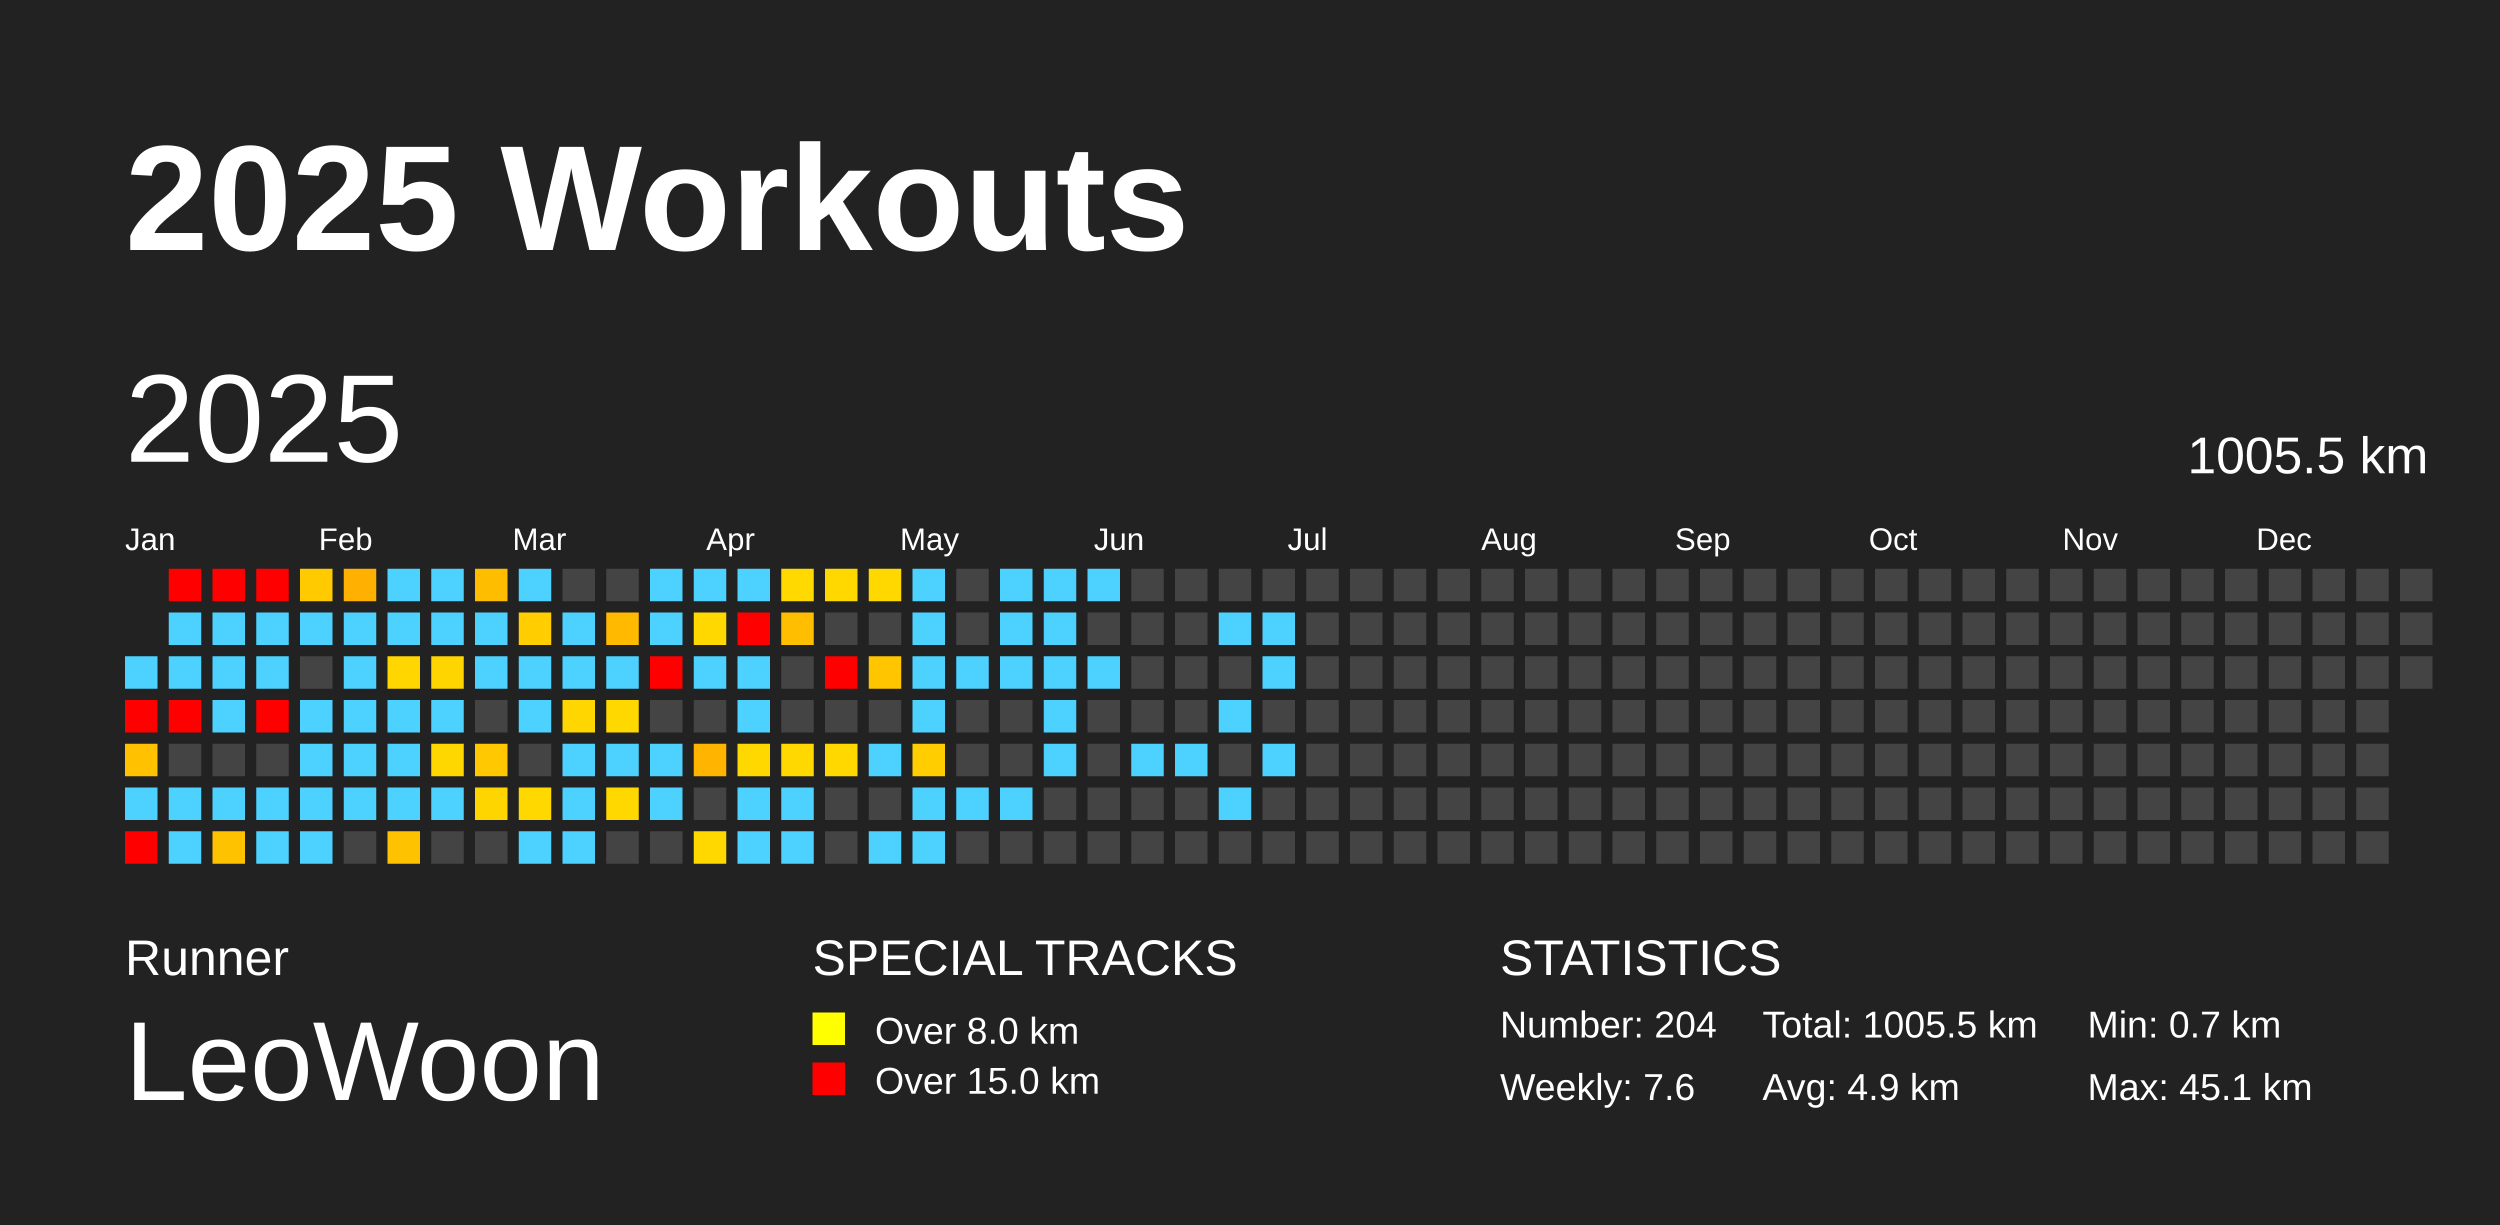
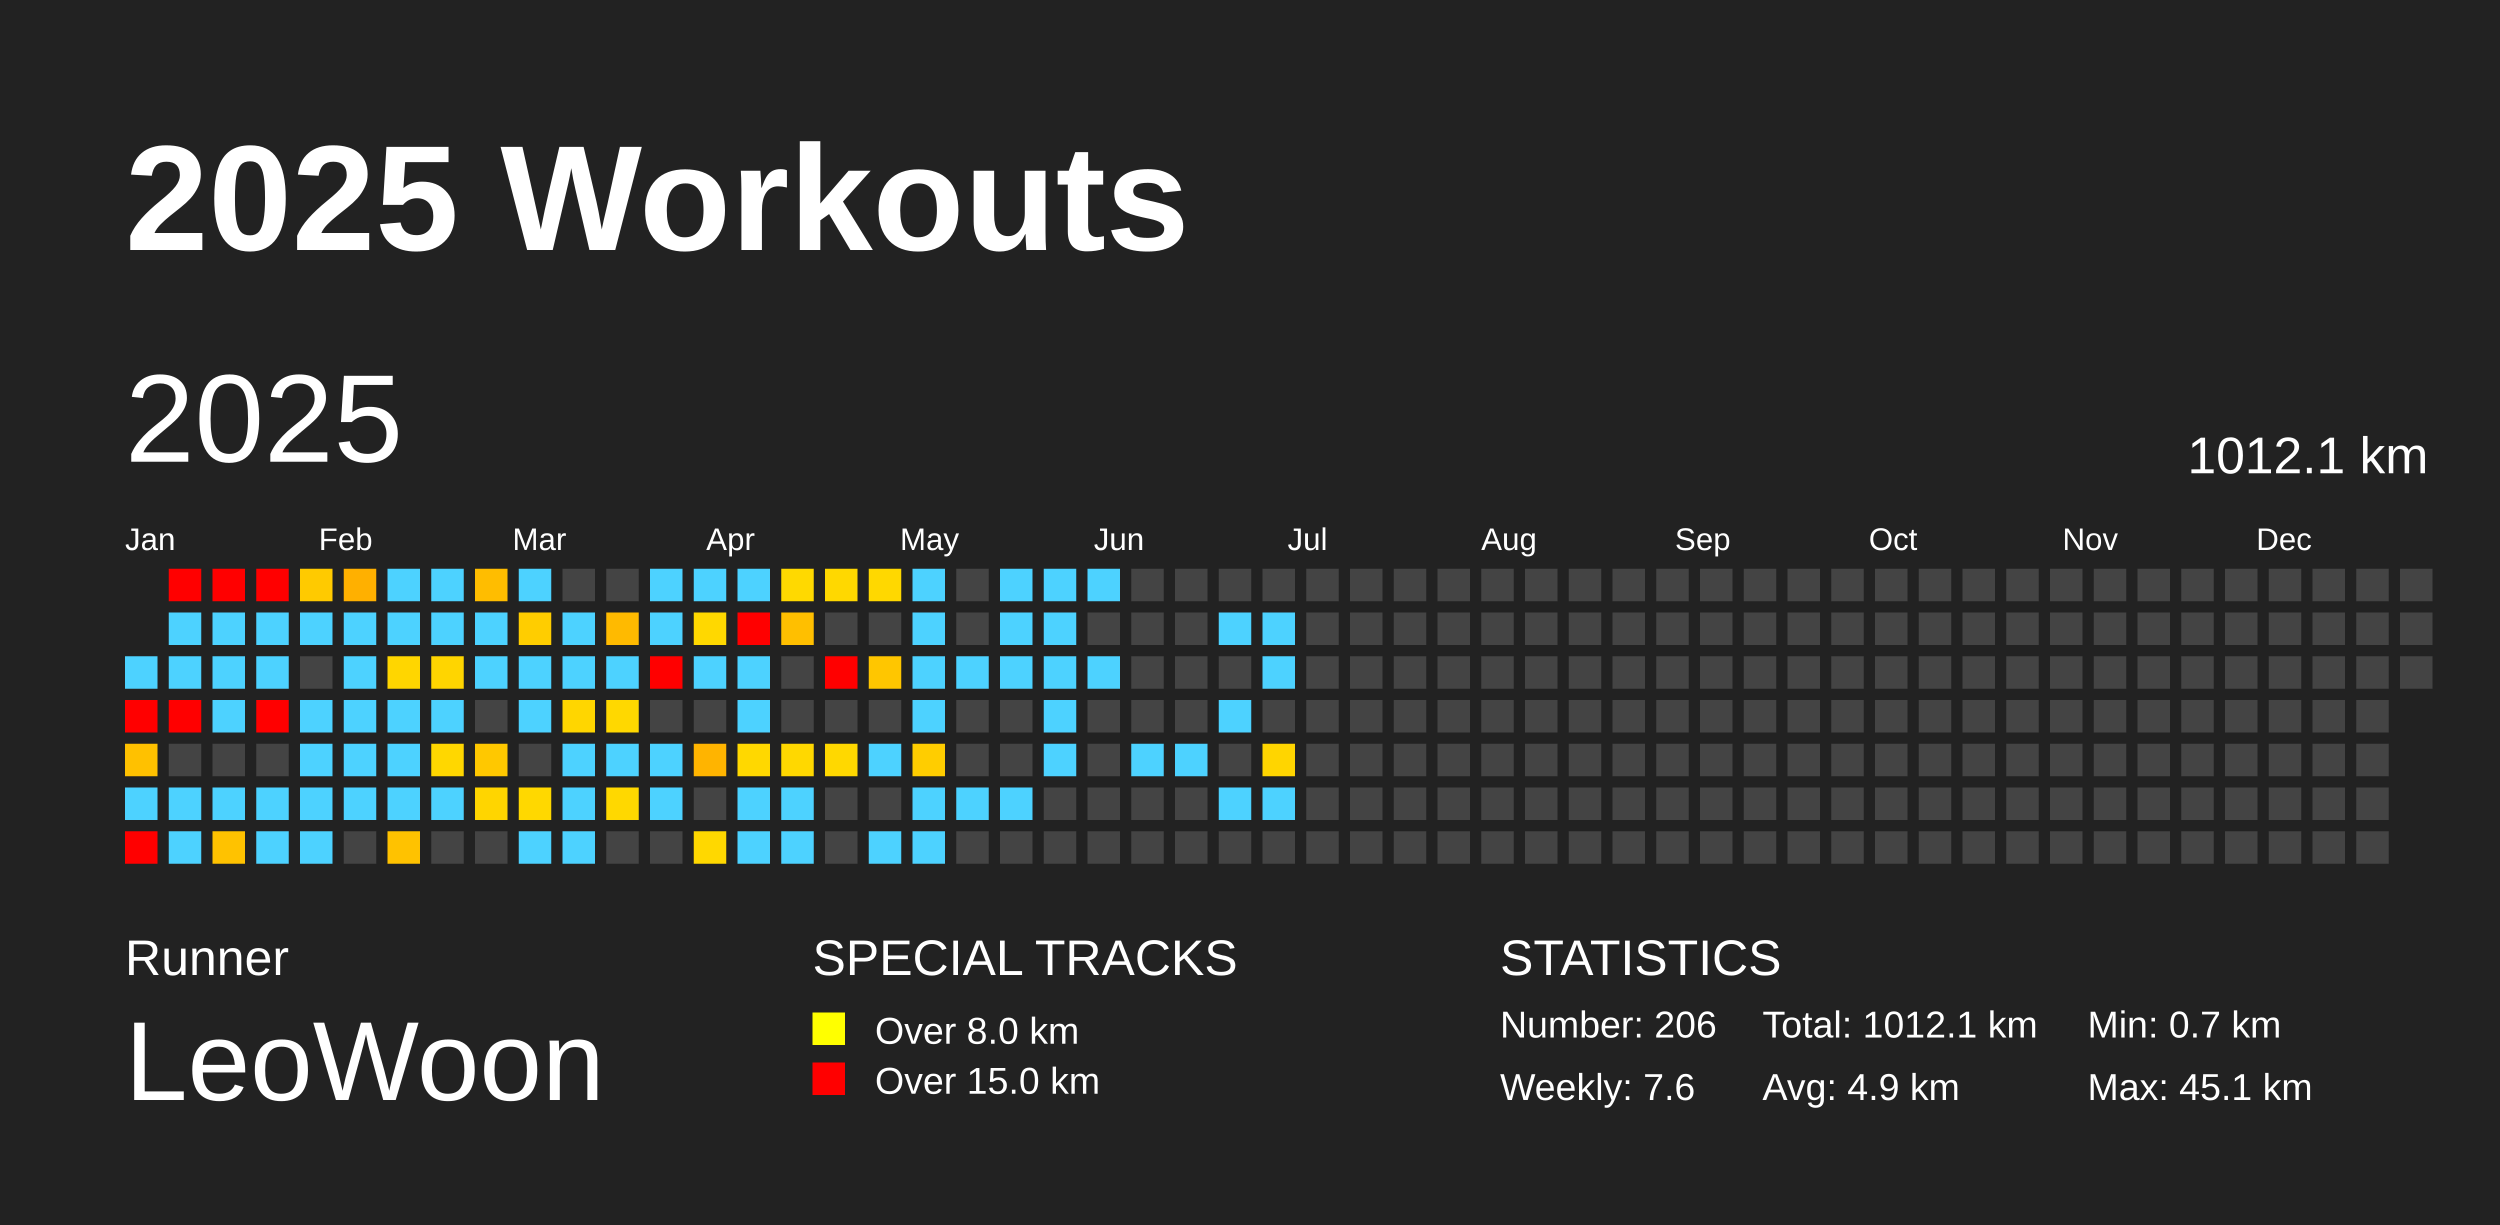
<svg xmlns="http://www.w3.org/2000/svg" baseProfile="full" height="98mm" version="1.1" viewBox="0,0,200,98" width="200mm">
  <defs />
  <rect fill="#222222" height="98" width="200" x="0" y="0" />
  <text fill="#FFFFFF" style="font-size:12px; font-family:Arial; font-weight:bold;" x="10" y="20">2025 Workouts</text>
  <text fill="#FFFFFF" style="font-size:4px; font-family:Arial" x="10" y="78">Runner</text>
  <text fill="#FFFFFF" style="font-size:9px; font-family:Arial" x="10" y="88">LeoWoon</text>
  <text fill="#FFFFFF" style="font-size:4px; font-family:Arial" x="65" y="78">SPECIAL TRACKS</text>
  <rect fill="yellow" height="2.6" width="2.6" x="65" y="81" />
  <text fill="#FFFFFF" style="font-size:3px; font-family:Arial" x="70" y="83.5">Over 8.0 km</text>
  <rect fill="red" height="2.6" width="2.6" x="65" y="85" />
  <text fill="#FFFFFF" style="font-size:3px; font-family:Arial" x="70" y="87.5">Over 15.0 km</text>
  <text fill="#FFFFFF" style="font-size:4px; font-family:Arial" x="120" y="78">STATISTICS</text>
-   <text fill="#FFFFFF" style="font-size:3px; font-family:Arial" x="120" y="83">Number: 204</text>
+   <text fill="#FFFFFF" style="font-size:3px; font-family:Arial" x="120" y="83">Number: 206</text>
  <text fill="#FFFFFF" style="font-size:3px; font-family:Arial" x="120" y="88">Weekly: 7.6</text>
-   <text fill="#FFFFFF" style="font-size:3px; font-family:Arial" x="141" y="83">Total: 1005.5 km</text>
+   <text fill="#FFFFFF" style="font-size:3px; font-family:Arial" x="141" y="83">Total: 1012.1 km</text>
  <text fill="#FFFFFF" style="font-size:3px; font-family:Arial" x="141" y="88">Avg: 4.9 km</text>
  <text fill="#FFFFFF" style="font-size:3px; font-family:Arial" x="167" y="83">Min: 0.7 km</text>
  <text fill="#FFFFFF" style="font-size:3px; font-family:Arial" x="167" y="88">Max: 45.1 km</text>
  <text dominant-baseline="hanging" fill="#FFFFFF" style="font-size:10.0px; font-family:Arial;" x="10" y="30">2025</text>
-   <text dominant-baseline="hanging" fill="#FFFFFF" style="font-size:4.125px; font-family:Arial;" x="175" y="35">1005.5 km</text>
+   <text dominant-baseline="hanging" fill="#FFFFFF" style="font-size:4.125px; font-family:Arial;" x="175" y="35">1012.1 km</text>
  <text fill="#FFFFFF" style="font-size:2.5px; font-family:Arial" x="10.0" y="44">Jan</text>
  <text fill="#FFFFFF" style="font-size:2.5px; font-family:Arial" x="25.5" y="44">Feb</text>
  <text fill="#FFFFFF" style="font-size:2.5px; font-family:Arial" x="41.0" y="44">Mar</text>
  <text fill="#FFFFFF" style="font-size:2.5px; font-family:Arial" x="56.5" y="44">Apr</text>
  <text fill="#FFFFFF" style="font-size:2.5px; font-family:Arial" x="72.0" y="44">May</text>
  <text fill="#FFFFFF" style="font-size:2.5px; font-family:Arial" x="87.5" y="44">Jun</text>
  <text fill="#FFFFFF" style="font-size:2.5px; font-family:Arial" x="103.0" y="44">Jul</text>
  <text fill="#FFFFFF" style="font-size:2.5px; font-family:Arial" x="118.5" y="44">Aug</text>
  <text fill="#FFFFFF" style="font-size:2.5px; font-family:Arial" x="134.0" y="44">Sep</text>
  <text fill="#FFFFFF" style="font-size:2.5px; font-family:Arial" x="149.5" y="44">Oct</text>
  <text fill="#FFFFFF" style="font-size:2.5px; font-family:Arial" x="165.0" y="44">Nov</text>
  <text fill="#FFFFFF" style="font-size:2.5px; font-family:Arial" x="180.5" y="44">Dec</text>
  <rect fill="#4dd2ff" height="2.6" width="2.6" x="10.0" y="52.5" />
  <rect fill="red" height="2.6" width="2.6" x="10.0" y="56.0" />
  <rect fill="#ffc100" height="2.6" width="2.6" x="10.0" y="59.5" />
  <rect fill="#4dd2ff" height="2.6" width="2.6" x="10.0" y="63.0" />
  <rect fill="red" height="2.6" width="2.6" x="10.0" y="66.5" />
  <rect fill="red" height="2.6" width="2.6" x="13.5" y="45.5" />
  <rect fill="#4dd2ff" height="2.6" width="2.6" x="13.5" y="49.0" />
  <rect fill="#4dd2ff" height="2.6" width="2.6" x="13.5" y="52.5" />
  <rect fill="red" height="2.6" width="2.6" x="13.5" y="56.0" />
  <rect fill="#444444" height="2.6" width="2.6" x="13.5" y="59.5" />
  <rect fill="#4dd2ff" height="2.6" width="2.6" x="13.5" y="63.0" />
  <rect fill="#4dd2ff" height="2.6" width="2.6" x="13.5" y="66.5" />
  <rect fill="red" height="2.6" width="2.6" x="17.0" y="45.5" />
  <rect fill="#4dd2ff" height="2.6" width="2.6" x="17.0" y="49.0" />
  <rect fill="#4dd2ff" height="2.6" width="2.6" x="17.0" y="52.5" />
  <rect fill="#4dd2ff" height="2.6" width="2.6" x="17.0" y="56.0" />
  <rect fill="#444444" height="2.6" width="2.6" x="17.0" y="59.5" />
  <rect fill="#4dd2ff" height="2.6" width="2.6" x="17.0" y="63.0" />
  <rect fill="#ffc200" height="2.6" width="2.6" x="17.0" y="66.5" />
  <rect fill="red" height="2.6" width="2.6" x="20.5" y="45.5" />
  <rect fill="#4dd2ff" height="2.6" width="2.6" x="20.5" y="49.0" />
  <rect fill="#4dd2ff" height="2.6" width="2.6" x="20.5" y="52.5" />
  <rect fill="red" height="2.6" width="2.6" x="20.5" y="56.0" />
  <rect fill="#444444" height="2.6" width="2.6" x="20.5" y="59.5" />
  <rect fill="#4dd2ff" height="2.6" width="2.6" x="20.5" y="63.0" />
  <rect fill="#4dd2ff" height="2.6" width="2.6" x="20.5" y="66.5" />
  <rect fill="#ffca00" height="2.6" width="2.6" x="24.0" y="45.5" />
  <rect fill="#4dd2ff" height="2.6" width="2.6" x="24.0" y="49.0" />
  <rect fill="#444444" height="2.6" width="2.6" x="24.0" y="52.5" />
  <rect fill="#4dd2ff" height="2.6" width="2.6" x="24.0" y="56.0" />
  <rect fill="#4dd2ff" height="2.6" width="2.6" x="24.0" y="59.5" />
  <rect fill="#4dd2ff" height="2.6" width="2.6" x="24.0" y="63.0" />
  <rect fill="#4dd2ff" height="2.6" width="2.6" x="24.0" y="66.5" />
  <rect fill="#ffb000" height="2.6" width="2.6" x="27.5" y="45.5" />
  <rect fill="#4dd2ff" height="2.6" width="2.6" x="27.5" y="49.0" />
  <rect fill="#4dd2ff" height="2.6" width="2.6" x="27.5" y="52.5" />
  <rect fill="#4dd2ff" height="2.6" width="2.6" x="27.5" y="56.0" />
  <rect fill="#4dd2ff" height="2.6" width="2.6" x="27.5" y="59.5" />
  <rect fill="#4dd2ff" height="2.6" width="2.6" x="27.5" y="63.0" />
  <rect fill="#444444" height="2.6" width="2.6" x="27.5" y="66.5" />
  <rect fill="#4dd2ff" height="2.6" width="2.6" x="31.0" y="45.5" />
  <rect fill="#4dd2ff" height="2.6" width="2.6" x="31.0" y="49.0" />
  <rect fill="#ffd600" height="2.6" width="2.6" x="31.0" y="52.5" />
  <rect fill="#4dd2ff" height="2.6" width="2.6" x="31.0" y="56.0" />
  <rect fill="#4dd2ff" height="2.6" width="2.6" x="31.0" y="59.5" />
  <rect fill="#4dd2ff" height="2.6" width="2.6" x="31.0" y="63.0" />
  <rect fill="#ffc200" height="2.6" width="2.6" x="31.0" y="66.5" />
  <rect fill="#4dd2ff" height="2.6" width="2.6" x="34.5" y="45.5" />
  <rect fill="#4dd2ff" height="2.6" width="2.6" x="34.5" y="49.0" />
  <rect fill="#ffd500" height="2.6" width="2.6" x="34.5" y="52.5" />
  <rect fill="#4dd2ff" height="2.6" width="2.6" x="34.5" y="56.0" />
  <rect fill="#ffd700" height="2.6" width="2.6" x="34.5" y="59.5" />
  <rect fill="#4dd2ff" height="2.6" width="2.6" x="34.5" y="63.0" />
  <rect fill="#444444" height="2.6" width="2.6" x="34.5" y="66.5" />
  <rect fill="#ffbd00" height="2.6" width="2.6" x="38.0" y="45.5" />
  <rect fill="#4dd2ff" height="2.6" width="2.6" x="38.0" y="49.0" />
  <rect fill="#4dd2ff" height="2.6" width="2.6" x="38.0" y="52.5" />
  <rect fill="#444444" height="2.6" width="2.6" x="38.0" y="56.0" />
  <rect fill="#ffc800" height="2.6" width="2.6" x="38.0" y="59.5" />
  <rect fill="#ffd500" height="2.6" width="2.6" x="38.0" y="63.0" />
  <rect fill="#444444" height="2.6" width="2.6" x="38.0" y="66.5" />
  <rect fill="#4dd2ff" height="2.6" width="2.6" x="41.5" y="45.5" />
  <rect fill="#ffcd00" height="2.6" width="2.6" x="41.5" y="49.0" />
  <rect fill="#4dd2ff" height="2.6" width="2.6" x="41.5" y="52.5" />
  <rect fill="#4dd2ff" height="2.6" width="2.6" x="41.5" y="56.0" />
  <rect fill="#444444" height="2.6" width="2.6" x="41.5" y="59.5" />
  <rect fill="#ffd800" height="2.6" width="2.6" x="41.5" y="63.0" />
  <rect fill="#4dd2ff" height="2.6" width="2.6" x="41.5" y="66.5" />
  <rect fill="#444444" height="2.6" width="2.6" x="45.0" y="45.5" />
  <rect fill="#4dd2ff" height="2.6" width="2.6" x="45.0" y="49.0" />
  <rect fill="#4dd2ff" height="2.6" width="2.6" x="45.0" y="52.5" />
  <rect fill="#ffd600" height="2.6" width="2.6" x="45.0" y="56.0" />
  <rect fill="#4dd2ff" height="2.6" width="2.6" x="45.0" y="59.5" />
  <rect fill="#4dd2ff" height="2.6" width="2.6" x="45.0" y="63.0" />
  <rect fill="#4dd2ff" height="2.6" width="2.6" x="45.0" y="66.5" />
  <rect fill="#444444" height="2.6" width="2.6" x="48.5" y="45.5" />
  <rect fill="#ffba00" height="2.6" width="2.6" x="48.5" y="49.0" />
  <rect fill="#4dd2ff" height="2.6" width="2.6" x="48.5" y="52.5" />
  <rect fill="#ffd800" height="2.6" width="2.6" x="48.5" y="56.0" />
  <rect fill="#4dd2ff" height="2.6" width="2.6" x="48.5" y="59.5" />
  <rect fill="#ffd800" height="2.6" width="2.6" x="48.5" y="63.0" />
  <rect fill="#444444" height="2.6" width="2.6" x="48.5" y="66.5" />
  <rect fill="#4dd2ff" height="2.6" width="2.6" x="52.0" y="45.5" />
  <rect fill="#4dd2ff" height="2.6" width="2.6" x="52.0" y="49.0" />
  <rect fill="red" height="2.6" width="2.6" x="52.0" y="52.5" />
  <rect fill="#444444" height="2.6" width="2.6" x="52.0" y="56.0" />
  <rect fill="#4dd2ff" height="2.6" width="2.6" x="52.0" y="59.5" />
  <rect fill="#4dd2ff" height="2.6" width="2.6" x="52.0" y="63.0" />
  <rect fill="#444444" height="2.6" width="2.6" x="52.0" y="66.5" />
  <rect fill="#4dd2ff" height="2.6" width="2.6" x="55.5" y="45.5" />
  <rect fill="#ffd800" height="2.6" width="2.6" x="55.5" y="49.0" />
  <rect fill="#4dd2ff" height="2.6" width="2.6" x="55.5" y="52.5" />
  <rect fill="#444444" height="2.6" width="2.6" x="55.5" y="56.0" />
  <rect fill="#ffb400" height="2.6" width="2.6" x="55.5" y="59.5" />
  <rect fill="#444444" height="2.6" width="2.6" x="55.5" y="63.0" />
  <rect fill="#ffd800" height="2.6" width="2.6" x="55.5" y="66.5" />
  <rect fill="#4dd2ff" height="2.6" width="2.6" x="59.0" y="45.5" />
  <rect fill="red" height="2.6" width="2.6" x="59.0" y="49.0" />
  <rect fill="#4dd2ff" height="2.6" width="2.6" x="59.0" y="52.5" />
  <rect fill="#4dd2ff" height="2.6" width="2.6" x="59.0" y="56.0" />
  <rect fill="#ffd800" height="2.6" width="2.6" x="59.0" y="59.5" />
  <rect fill="#4dd2ff" height="2.6" width="2.6" x="59.0" y="63.0" />
  <rect fill="#4dd2ff" height="2.6" width="2.6" x="59.0" y="66.5" />
  <rect fill="#ffd900" height="2.6" width="2.6" x="62.5" y="45.5" />
  <rect fill="#ffbf00" height="2.6" width="2.6" x="62.5" y="49.0" />
  <rect fill="#444444" height="2.6" width="2.6" x="62.5" y="52.5" />
  <rect fill="#444444" height="2.6" width="2.6" x="62.5" y="56.0" />
  <rect fill="#ffd800" height="2.6" width="2.6" x="62.5" y="59.5" />
  <rect fill="#4dd2ff" height="2.6" width="2.6" x="62.5" y="63.0" />
  <rect fill="#4dd2ff" height="2.6" width="2.6" x="62.5" y="66.5" />
  <rect fill="#ffd800" height="2.6" width="2.6" x="66.0" y="45.5" />
  <rect fill="#444444" height="2.6" width="2.6" x="66.0" y="49.0" />
  <rect fill="red" height="2.6" width="2.6" x="66.0" y="52.5" />
  <rect fill="#444444" height="2.6" width="2.6" x="66.0" y="56.0" />
  <rect fill="#ffd800" height="2.6" width="2.6" x="66.0" y="59.5" />
  <rect fill="#444444" height="2.6" width="2.6" x="66.0" y="63.0" />
  <rect fill="#444444" height="2.6" width="2.6" x="66.0" y="66.5" />
  <rect fill="#ffd800" height="2.6" width="2.6" x="69.5" y="45.5" />
  <rect fill="#444444" height="2.6" width="2.6" x="69.5" y="49.0" />
  <rect fill="#ffc600" height="2.6" width="2.6" x="69.5" y="52.5" />
  <rect fill="#444444" height="2.6" width="2.6" x="69.5" y="56.0" />
  <rect fill="#4dd2ff" height="2.6" width="2.6" x="69.5" y="59.5" />
  <rect fill="#444444" height="2.6" width="2.6" x="69.5" y="63.0" />
  <rect fill="#4dd2ff" height="2.6" width="2.6" x="69.5" y="66.5" />
  <rect fill="#4dd2ff" height="2.6" width="2.6" x="73.0" y="45.5" />
  <rect fill="#4dd2ff" height="2.6" width="2.6" x="73.0" y="49.0" />
  <rect fill="#4dd2ff" height="2.6" width="2.6" x="73.0" y="52.5" />
  <rect fill="#4dd2ff" height="2.6" width="2.6" x="73.0" y="56.0" />
  <rect fill="#ffcd00" height="2.6" width="2.6" x="73.0" y="59.5" />
  <rect fill="#4dd2ff" height="2.6" width="2.6" x="73.0" y="63.0" />
  <rect fill="#4dd2ff" height="2.6" width="2.6" x="73.0" y="66.5" />
  <rect fill="#444444" height="2.6" width="2.6" x="76.5" y="45.5" />
  <rect fill="#444444" height="2.6" width="2.6" x="76.5" y="49.0" />
  <rect fill="#4dd2ff" height="2.6" width="2.6" x="76.5" y="52.5" />
  <rect fill="#444444" height="2.6" width="2.6" x="76.5" y="56.0" />
  <rect fill="#444444" height="2.6" width="2.6" x="76.5" y="59.5" />
  <rect fill="#4dd2ff" height="2.6" width="2.6" x="76.5" y="63.0" />
  <rect fill="#444444" height="2.6" width="2.6" x="76.5" y="66.5" />
  <rect fill="#4dd2ff" height="2.6" width="2.6" x="80.0" y="45.5" />
  <rect fill="#4dd2ff" height="2.6" width="2.6" x="80.0" y="49.0" />
  <rect fill="#4dd2ff" height="2.6" width="2.6" x="80.0" y="52.5" />
  <rect fill="#444444" height="2.6" width="2.6" x="80.0" y="56.0" />
  <rect fill="#444444" height="2.6" width="2.6" x="80.0" y="59.5" />
  <rect fill="#4dd2ff" height="2.6" width="2.6" x="80.0" y="63.0" />
  <rect fill="#444444" height="2.6" width="2.6" x="80.0" y="66.5" />
  <rect fill="#4dd2ff" height="2.6" width="2.6" x="83.5" y="45.5" />
  <rect fill="#4dd2ff" height="2.6" width="2.6" x="83.5" y="49.0" />
  <rect fill="#4dd2ff" height="2.6" width="2.6" x="83.5" y="52.5" />
  <rect fill="#4dd2ff" height="2.6" width="2.6" x="83.5" y="56.0" />
  <rect fill="#4dd2ff" height="2.6" width="2.6" x="83.5" y="59.5" />
  <rect fill="#444444" height="2.6" width="2.6" x="83.5" y="63.0" />
  <rect fill="#444444" height="2.6" width="2.6" x="83.5" y="66.5" />
  <rect fill="#4dd2ff" height="2.6" width="2.6" x="87.0" y="45.5" />
  <rect fill="#444444" height="2.6" width="2.6" x="87.0" y="49.0" />
  <rect fill="#4dd2ff" height="2.6" width="2.6" x="87.0" y="52.5" />
  <rect fill="#444444" height="2.6" width="2.6" x="87.0" y="56.0" />
  <rect fill="#444444" height="2.6" width="2.6" x="87.0" y="59.5" />
  <rect fill="#444444" height="2.6" width="2.6" x="87.0" y="63.0" />
  <rect fill="#444444" height="2.6" width="2.6" x="87.0" y="66.5" />
  <rect fill="#444444" height="2.6" width="2.6" x="90.5" y="45.5" />
  <rect fill="#444444" height="2.6" width="2.6" x="90.5" y="49.0" />
  <rect fill="#444444" height="2.6" width="2.6" x="90.5" y="52.5" />
  <rect fill="#444444" height="2.6" width="2.6" x="90.5" y="56.0" />
  <rect fill="#4dd2ff" height="2.6" width="2.6" x="90.5" y="59.5" />
  <rect fill="#444444" height="2.6" width="2.6" x="90.5" y="63.0" />
  <rect fill="#444444" height="2.6" width="2.6" x="90.5" y="66.5" />
  <rect fill="#444444" height="2.6" width="2.6" x="94.0" y="45.5" />
  <rect fill="#444444" height="2.6" width="2.6" x="94.0" y="49.0" />
  <rect fill="#444444" height="2.6" width="2.6" x="94.0" y="52.5" />
  <rect fill="#444444" height="2.6" width="2.6" x="94.0" y="56.0" />
  <rect fill="#4dd2ff" height="2.6" width="2.6" x="94.0" y="59.5" />
  <rect fill="#444444" height="2.6" width="2.6" x="94.0" y="63.0" />
  <rect fill="#444444" height="2.6" width="2.6" x="94.0" y="66.5" />
  <rect fill="#444444" height="2.6" width="2.6" x="97.5" y="45.5" />
  <rect fill="#4dd2ff" height="2.6" width="2.6" x="97.5" y="49.0" />
  <rect fill="#444444" height="2.6" width="2.6" x="97.5" y="52.5" />
  <rect fill="#4dd2ff" height="2.6" width="2.6" x="97.5" y="56.0" />
  <rect fill="#444444" height="2.6" width="2.6" x="97.5" y="59.5" />
  <rect fill="#4dd2ff" height="2.6" width="2.6" x="97.5" y="63.0" />
  <rect fill="#444444" height="2.6" width="2.6" x="97.5" y="66.5" />
  <rect fill="#444444" height="2.6" width="2.6" x="101.0" y="45.5" />
  <rect fill="#4dd2ff" height="2.6" width="2.6" x="101.0" y="49.0" />
  <rect fill="#4dd2ff" height="2.6" width="2.6" x="101.0" y="52.5" />
  <rect fill="#444444" height="2.6" width="2.6" x="101.0" y="56.0" />
-   <rect fill="#4dd2ff" height="2.6" width="2.6" x="101.0" y="59.5" />
-   <rect fill="#444444" height="2.6" width="2.6" x="101.0" y="63.0" />
+   <rect fill="#ffd500" height="2.6" width="2.6" x="101.0" y="59.5" />
+   <rect fill="#4dd2ff" height="2.6" width="2.6" x="101.0" y="63.0" />
  <rect fill="#444444" height="2.6" width="2.6" x="101.0" y="66.5" />
  <rect fill="#444444" height="2.6" width="2.6" x="104.5" y="45.5" />
  <rect fill="#444444" height="2.6" width="2.6" x="104.5" y="49.0" />
  <rect fill="#444444" height="2.6" width="2.6" x="104.5" y="52.5" />
  <rect fill="#444444" height="2.6" width="2.6" x="104.5" y="56.0" />
  <rect fill="#444444" height="2.6" width="2.6" x="104.5" y="59.5" />
  <rect fill="#444444" height="2.6" width="2.6" x="104.5" y="63.0" />
  <rect fill="#444444" height="2.6" width="2.6" x="104.5" y="66.5" />
  <rect fill="#444444" height="2.6" width="2.6" x="108.0" y="45.5" />
  <rect fill="#444444" height="2.6" width="2.6" x="108.0" y="49.0" />
  <rect fill="#444444" height="2.6" width="2.6" x="108.0" y="52.5" />
  <rect fill="#444444" height="2.6" width="2.6" x="108.0" y="56.0" />
  <rect fill="#444444" height="2.6" width="2.6" x="108.0" y="59.5" />
  <rect fill="#444444" height="2.6" width="2.6" x="108.0" y="63.0" />
  <rect fill="#444444" height="2.6" width="2.6" x="108.0" y="66.5" />
  <rect fill="#444444" height="2.6" width="2.6" x="111.5" y="45.5" />
  <rect fill="#444444" height="2.6" width="2.6" x="111.5" y="49.0" />
  <rect fill="#444444" height="2.6" width="2.6" x="111.5" y="52.5" />
  <rect fill="#444444" height="2.6" width="2.6" x="111.5" y="56.0" />
  <rect fill="#444444" height="2.6" width="2.6" x="111.5" y="59.5" />
  <rect fill="#444444" height="2.6" width="2.6" x="111.5" y="63.0" />
  <rect fill="#444444" height="2.6" width="2.6" x="111.5" y="66.5" />
  <rect fill="#444444" height="2.6" width="2.6" x="115.0" y="45.5" />
  <rect fill="#444444" height="2.6" width="2.6" x="115.0" y="49.0" />
  <rect fill="#444444" height="2.6" width="2.6" x="115.0" y="52.5" />
  <rect fill="#444444" height="2.6" width="2.6" x="115.0" y="56.0" />
  <rect fill="#444444" height="2.6" width="2.6" x="115.0" y="59.5" />
  <rect fill="#444444" height="2.6" width="2.6" x="115.0" y="63.0" />
  <rect fill="#444444" height="2.6" width="2.6" x="115.0" y="66.5" />
  <rect fill="#444444" height="2.6" width="2.6" x="118.5" y="45.5" />
  <rect fill="#444444" height="2.6" width="2.6" x="118.5" y="49.0" />
  <rect fill="#444444" height="2.6" width="2.6" x="118.5" y="52.5" />
  <rect fill="#444444" height="2.6" width="2.6" x="118.5" y="56.0" />
  <rect fill="#444444" height="2.6" width="2.6" x="118.5" y="59.5" />
  <rect fill="#444444" height="2.6" width="2.6" x="118.5" y="63.0" />
  <rect fill="#444444" height="2.6" width="2.6" x="118.5" y="66.5" />
  <rect fill="#444444" height="2.6" width="2.6" x="122.0" y="45.5" />
  <rect fill="#444444" height="2.6" width="2.6" x="122.0" y="49.0" />
  <rect fill="#444444" height="2.6" width="2.6" x="122.0" y="52.5" />
  <rect fill="#444444" height="2.6" width="2.6" x="122.0" y="56.0" />
  <rect fill="#444444" height="2.6" width="2.6" x="122.0" y="59.5" />
  <rect fill="#444444" height="2.6" width="2.6" x="122.0" y="63.0" />
  <rect fill="#444444" height="2.6" width="2.6" x="122.0" y="66.5" />
  <rect fill="#444444" height="2.6" width="2.6" x="125.5" y="45.5" />
  <rect fill="#444444" height="2.6" width="2.6" x="125.5" y="49.0" />
  <rect fill="#444444" height="2.6" width="2.6" x="125.5" y="52.5" />
  <rect fill="#444444" height="2.6" width="2.6" x="125.5" y="56.0" />
  <rect fill="#444444" height="2.6" width="2.6" x="125.5" y="59.5" />
  <rect fill="#444444" height="2.6" width="2.6" x="125.5" y="63.0" />
  <rect fill="#444444" height="2.6" width="2.6" x="125.5" y="66.5" />
  <rect fill="#444444" height="2.6" width="2.6" x="129.0" y="45.5" />
  <rect fill="#444444" height="2.6" width="2.6" x="129.0" y="49.0" />
  <rect fill="#444444" height="2.6" width="2.6" x="129.0" y="52.5" />
  <rect fill="#444444" height="2.6" width="2.6" x="129.0" y="56.0" />
  <rect fill="#444444" height="2.6" width="2.6" x="129.0" y="59.5" />
  <rect fill="#444444" height="2.6" width="2.6" x="129.0" y="63.0" />
  <rect fill="#444444" height="2.6" width="2.6" x="129.0" y="66.5" />
  <rect fill="#444444" height="2.6" width="2.6" x="132.5" y="45.5" />
  <rect fill="#444444" height="2.6" width="2.6" x="132.5" y="49.0" />
  <rect fill="#444444" height="2.6" width="2.6" x="132.5" y="52.5" />
  <rect fill="#444444" height="2.6" width="2.6" x="132.5" y="56.0" />
  <rect fill="#444444" height="2.6" width="2.6" x="132.5" y="59.5" />
  <rect fill="#444444" height="2.6" width="2.6" x="132.5" y="63.0" />
  <rect fill="#444444" height="2.6" width="2.6" x="132.5" y="66.5" />
  <rect fill="#444444" height="2.6" width="2.6" x="136.0" y="45.5" />
  <rect fill="#444444" height="2.6" width="2.6" x="136.0" y="49.0" />
  <rect fill="#444444" height="2.6" width="2.6" x="136.0" y="52.5" />
  <rect fill="#444444" height="2.6" width="2.6" x="136.0" y="56.0" />
  <rect fill="#444444" height="2.6" width="2.6" x="136.0" y="59.5" />
  <rect fill="#444444" height="2.6" width="2.6" x="136.0" y="63.0" />
  <rect fill="#444444" height="2.6" width="2.6" x="136.0" y="66.5" />
  <rect fill="#444444" height="2.6" width="2.6" x="139.5" y="45.5" />
  <rect fill="#444444" height="2.6" width="2.6" x="139.5" y="49.0" />
  <rect fill="#444444" height="2.6" width="2.6" x="139.5" y="52.5" />
  <rect fill="#444444" height="2.6" width="2.6" x="139.5" y="56.0" />
  <rect fill="#444444" height="2.6" width="2.6" x="139.5" y="59.5" />
  <rect fill="#444444" height="2.6" width="2.6" x="139.5" y="63.0" />
  <rect fill="#444444" height="2.6" width="2.6" x="139.5" y="66.5" />
  <rect fill="#444444" height="2.6" width="2.6" x="143.0" y="45.5" />
  <rect fill="#444444" height="2.6" width="2.6" x="143.0" y="49.0" />
  <rect fill="#444444" height="2.6" width="2.6" x="143.0" y="52.5" />
  <rect fill="#444444" height="2.6" width="2.6" x="143.0" y="56.0" />
  <rect fill="#444444" height="2.6" width="2.6" x="143.0" y="59.5" />
  <rect fill="#444444" height="2.6" width="2.6" x="143.0" y="63.0" />
  <rect fill="#444444" height="2.6" width="2.6" x="143.0" y="66.5" />
  <rect fill="#444444" height="2.6" width="2.6" x="146.5" y="45.5" />
  <rect fill="#444444" height="2.6" width="2.6" x="146.5" y="49.0" />
  <rect fill="#444444" height="2.6" width="2.6" x="146.5" y="52.5" />
  <rect fill="#444444" height="2.6" width="2.6" x="146.5" y="56.0" />
  <rect fill="#444444" height="2.6" width="2.6" x="146.5" y="59.5" />
  <rect fill="#444444" height="2.6" width="2.6" x="146.5" y="63.0" />
  <rect fill="#444444" height="2.6" width="2.6" x="146.5" y="66.5" />
  <rect fill="#444444" height="2.6" width="2.6" x="150.0" y="45.5" />
  <rect fill="#444444" height="2.6" width="2.6" x="150.0" y="49.0" />
  <rect fill="#444444" height="2.6" width="2.6" x="150.0" y="52.5" />
  <rect fill="#444444" height="2.6" width="2.6" x="150.0" y="56.0" />
  <rect fill="#444444" height="2.6" width="2.6" x="150.0" y="59.5" />
  <rect fill="#444444" height="2.6" width="2.6" x="150.0" y="63.0" />
  <rect fill="#444444" height="2.6" width="2.6" x="150.0" y="66.5" />
  <rect fill="#444444" height="2.6" width="2.6" x="153.5" y="45.5" />
  <rect fill="#444444" height="2.6" width="2.6" x="153.5" y="49.0" />
  <rect fill="#444444" height="2.6" width="2.6" x="153.5" y="52.5" />
  <rect fill="#444444" height="2.6" width="2.6" x="153.5" y="56.0" />
  <rect fill="#444444" height="2.6" width="2.6" x="153.5" y="59.5" />
  <rect fill="#444444" height="2.6" width="2.6" x="153.5" y="63.0" />
  <rect fill="#444444" height="2.6" width="2.6" x="153.5" y="66.5" />
  <rect fill="#444444" height="2.6" width="2.6" x="157.0" y="45.5" />
  <rect fill="#444444" height="2.6" width="2.6" x="157.0" y="49.0" />
  <rect fill="#444444" height="2.6" width="2.6" x="157.0" y="52.5" />
  <rect fill="#444444" height="2.6" width="2.6" x="157.0" y="56.0" />
  <rect fill="#444444" height="2.6" width="2.6" x="157.0" y="59.5" />
  <rect fill="#444444" height="2.6" width="2.6" x="157.0" y="63.0" />
  <rect fill="#444444" height="2.6" width="2.6" x="157.0" y="66.5" />
  <rect fill="#444444" height="2.6" width="2.6" x="160.5" y="45.5" />
  <rect fill="#444444" height="2.6" width="2.6" x="160.5" y="49.0" />
  <rect fill="#444444" height="2.6" width="2.6" x="160.5" y="52.5" />
  <rect fill="#444444" height="2.6" width="2.6" x="160.5" y="56.0" />
  <rect fill="#444444" height="2.6" width="2.6" x="160.5" y="59.5" />
  <rect fill="#444444" height="2.6" width="2.6" x="160.5" y="63.0" />
  <rect fill="#444444" height="2.6" width="2.6" x="160.5" y="66.5" />
  <rect fill="#444444" height="2.6" width="2.6" x="164.0" y="45.5" />
  <rect fill="#444444" height="2.6" width="2.6" x="164.0" y="49.0" />
  <rect fill="#444444" height="2.6" width="2.6" x="164.0" y="52.5" />
  <rect fill="#444444" height="2.6" width="2.6" x="164.0" y="56.0" />
  <rect fill="#444444" height="2.6" width="2.6" x="164.0" y="59.5" />
  <rect fill="#444444" height="2.6" width="2.6" x="164.0" y="63.0" />
  <rect fill="#444444" height="2.6" width="2.6" x="164.0" y="66.5" />
  <rect fill="#444444" height="2.6" width="2.6" x="167.5" y="45.5" />
  <rect fill="#444444" height="2.6" width="2.6" x="167.5" y="49.0" />
  <rect fill="#444444" height="2.6" width="2.6" x="167.5" y="52.5" />
  <rect fill="#444444" height="2.6" width="2.6" x="167.5" y="56.0" />
  <rect fill="#444444" height="2.6" width="2.6" x="167.5" y="59.5" />
  <rect fill="#444444" height="2.6" width="2.6" x="167.5" y="63.0" />
  <rect fill="#444444" height="2.6" width="2.6" x="167.5" y="66.5" />
  <rect fill="#444444" height="2.6" width="2.6" x="171.0" y="45.5" />
  <rect fill="#444444" height="2.6" width="2.6" x="171.0" y="49.0" />
  <rect fill="#444444" height="2.6" width="2.6" x="171.0" y="52.5" />
  <rect fill="#444444" height="2.6" width="2.6" x="171.0" y="56.0" />
  <rect fill="#444444" height="2.6" width="2.6" x="171.0" y="59.5" />
  <rect fill="#444444" height="2.6" width="2.6" x="171.0" y="63.0" />
  <rect fill="#444444" height="2.6" width="2.6" x="171.0" y="66.5" />
  <rect fill="#444444" height="2.6" width="2.6" x="174.5" y="45.5" />
  <rect fill="#444444" height="2.6" width="2.6" x="174.5" y="49.0" />
  <rect fill="#444444" height="2.6" width="2.6" x="174.5" y="52.5" />
  <rect fill="#444444" height="2.6" width="2.6" x="174.5" y="56.0" />
  <rect fill="#444444" height="2.6" width="2.6" x="174.5" y="59.5" />
  <rect fill="#444444" height="2.6" width="2.6" x="174.5" y="63.0" />
  <rect fill="#444444" height="2.6" width="2.6" x="174.5" y="66.5" />
  <rect fill="#444444" height="2.6" width="2.6" x="178.0" y="45.5" />
  <rect fill="#444444" height="2.6" width="2.6" x="178.0" y="49.0" />
  <rect fill="#444444" height="2.6" width="2.6" x="178.0" y="52.5" />
  <rect fill="#444444" height="2.6" width="2.6" x="178.0" y="56.0" />
  <rect fill="#444444" height="2.6" width="2.6" x="178.0" y="59.5" />
  <rect fill="#444444" height="2.6" width="2.6" x="178.0" y="63.0" />
  <rect fill="#444444" height="2.6" width="2.6" x="178.0" y="66.5" />
  <rect fill="#444444" height="2.6" width="2.6" x="181.5" y="45.5" />
  <rect fill="#444444" height="2.6" width="2.6" x="181.5" y="49.0" />
  <rect fill="#444444" height="2.6" width="2.6" x="181.5" y="52.5" />
  <rect fill="#444444" height="2.6" width="2.6" x="181.5" y="56.0" />
  <rect fill="#444444" height="2.6" width="2.6" x="181.5" y="59.5" />
  <rect fill="#444444" height="2.6" width="2.6" x="181.5" y="63.0" />
  <rect fill="#444444" height="2.6" width="2.6" x="181.5" y="66.5" />
  <rect fill="#444444" height="2.6" width="2.6" x="185.0" y="45.5" />
  <rect fill="#444444" height="2.6" width="2.6" x="185.0" y="49.0" />
  <rect fill="#444444" height="2.6" width="2.6" x="185.0" y="52.5" />
  <rect fill="#444444" height="2.6" width="2.6" x="185.0" y="56.0" />
  <rect fill="#444444" height="2.6" width="2.6" x="185.0" y="59.5" />
  <rect fill="#444444" height="2.6" width="2.6" x="185.0" y="63.0" />
  <rect fill="#444444" height="2.6" width="2.6" x="185.0" y="66.5" />
  <rect fill="#444444" height="2.6" width="2.6" x="188.5" y="45.5" />
  <rect fill="#444444" height="2.6" width="2.6" x="188.5" y="49.0" />
  <rect fill="#444444" height="2.6" width="2.6" x="188.5" y="52.5" />
  <rect fill="#444444" height="2.6" width="2.6" x="188.5" y="56.0" />
  <rect fill="#444444" height="2.6" width="2.6" x="188.5" y="59.5" />
  <rect fill="#444444" height="2.6" width="2.6" x="188.5" y="63.0" />
  <rect fill="#444444" height="2.6" width="2.6" x="188.5" y="66.5" />
  <rect fill="#444444" height="2.6" width="2.6" x="192.0" y="45.5" />
  <rect fill="#444444" height="2.6" width="2.6" x="192.0" y="49.0" />
  <rect fill="#444444" height="2.6" width="2.6" x="192.0" y="52.5" />
</svg>
